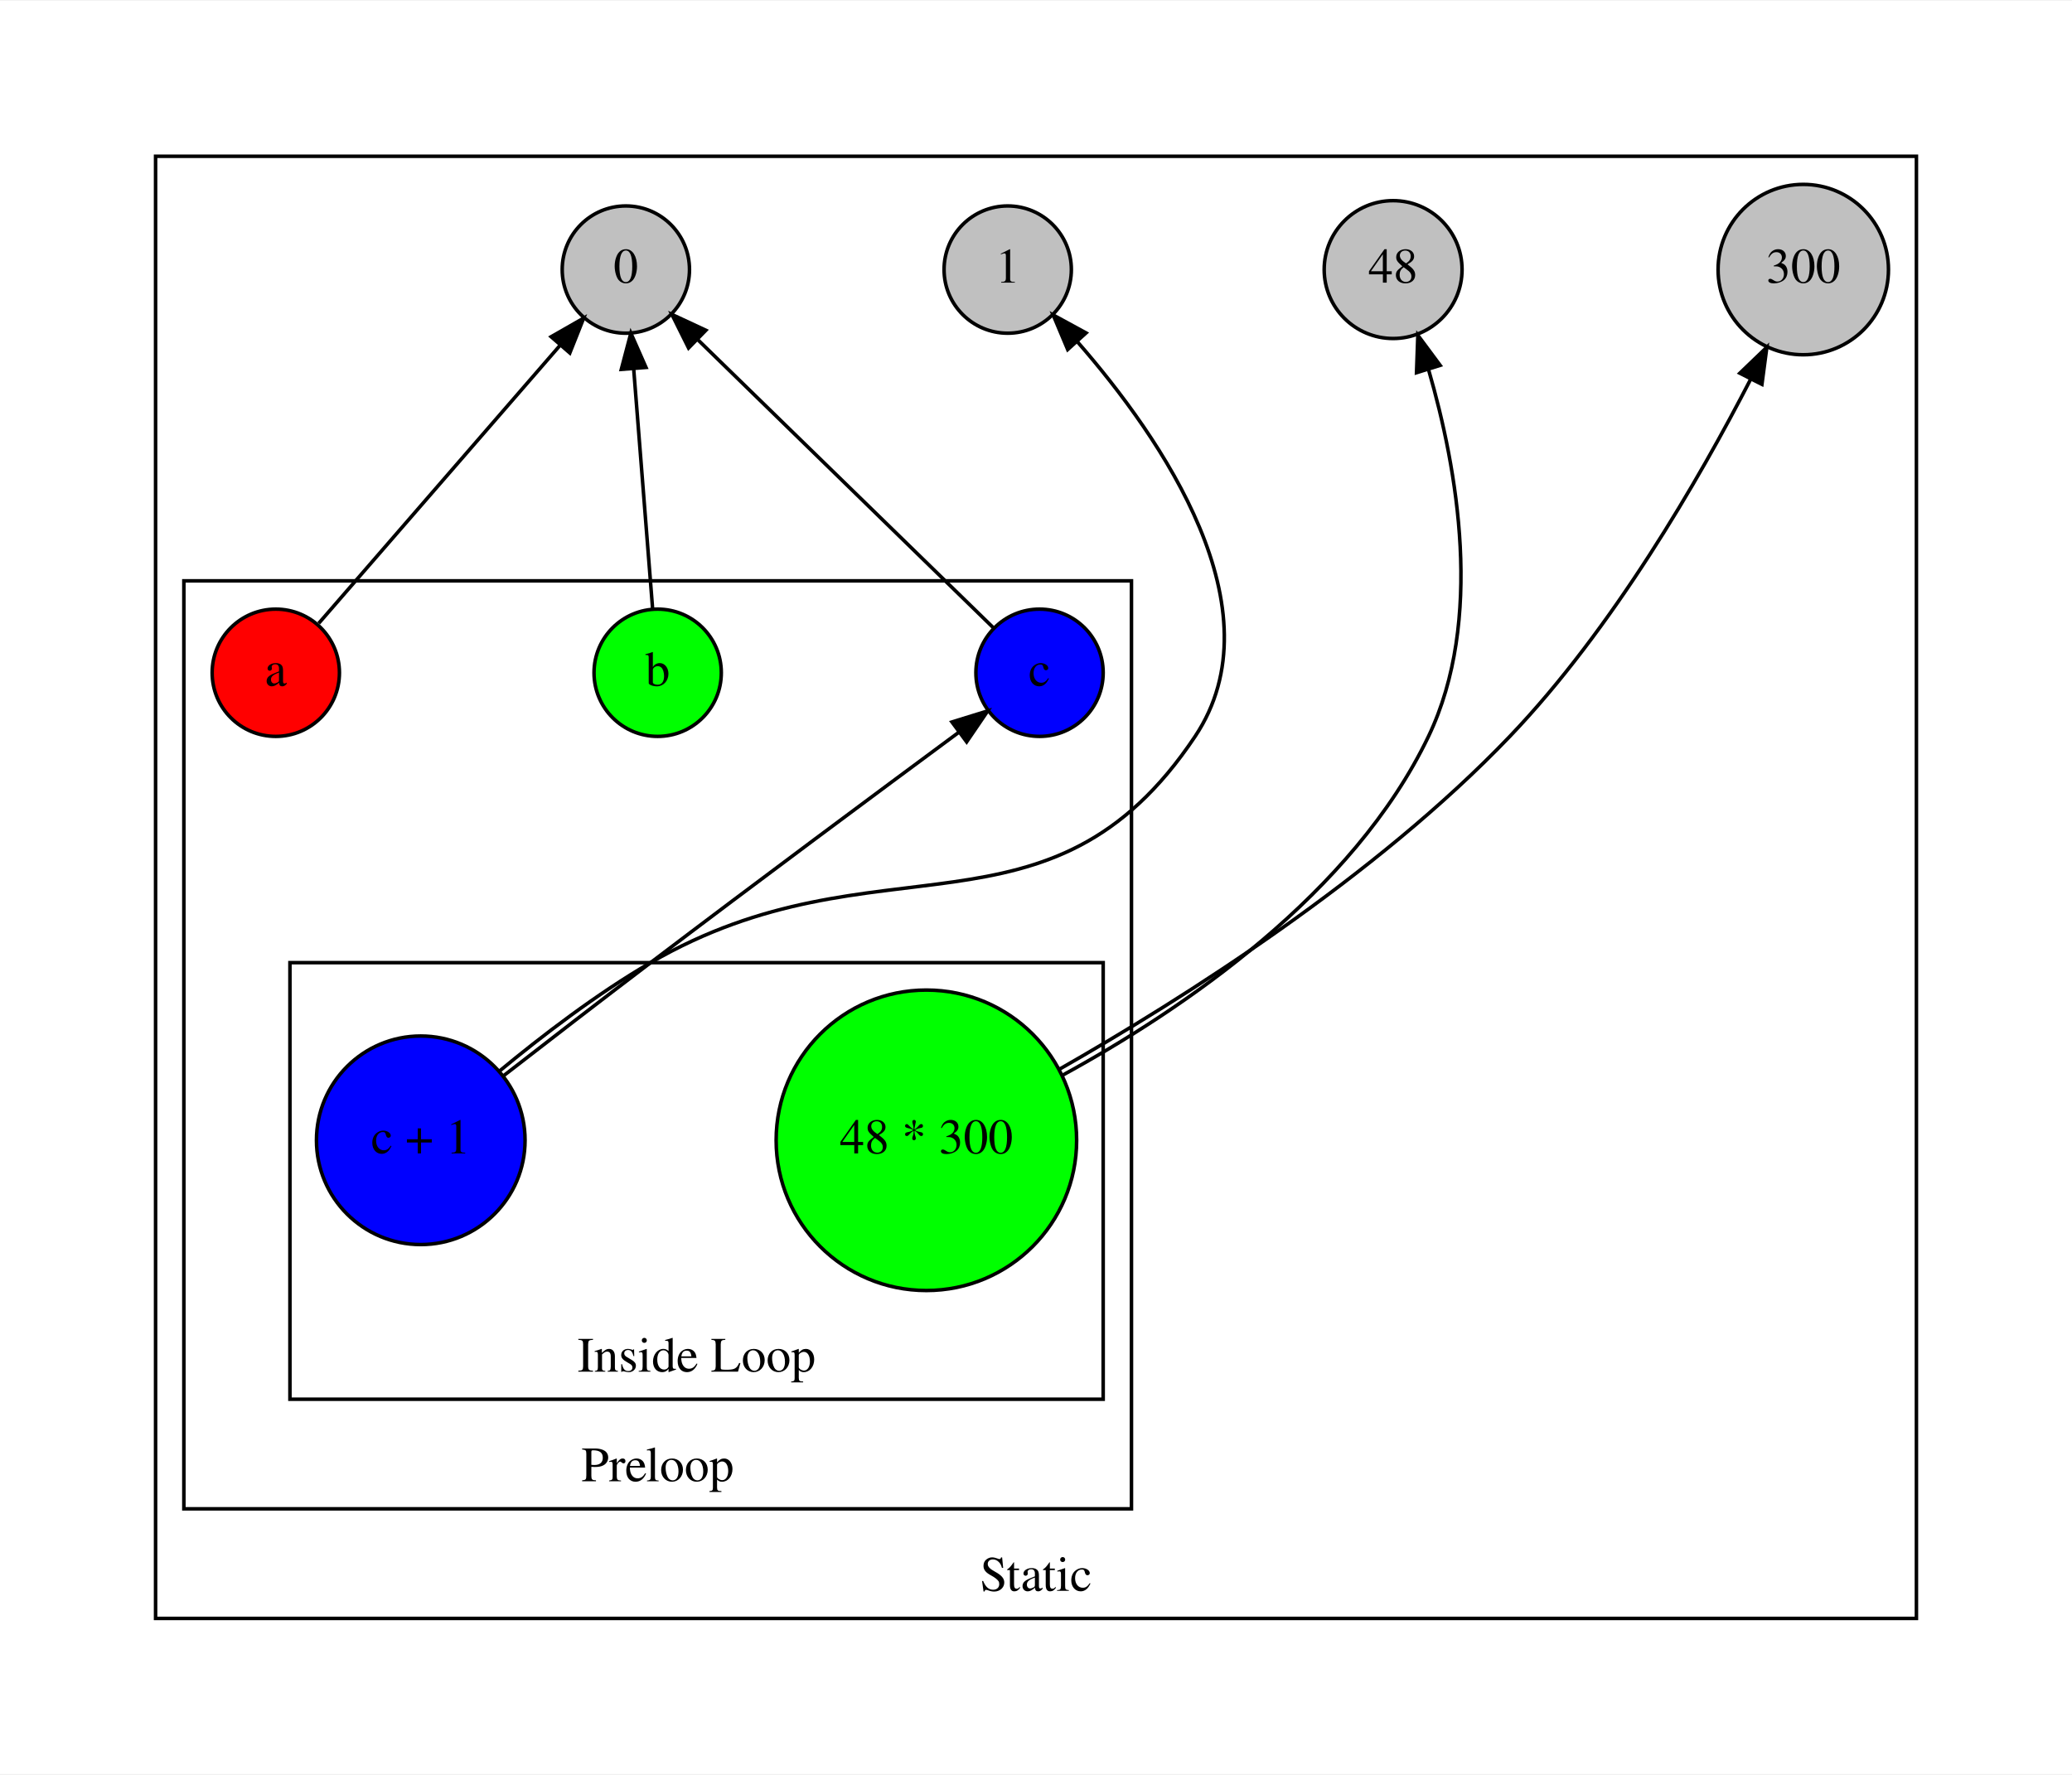
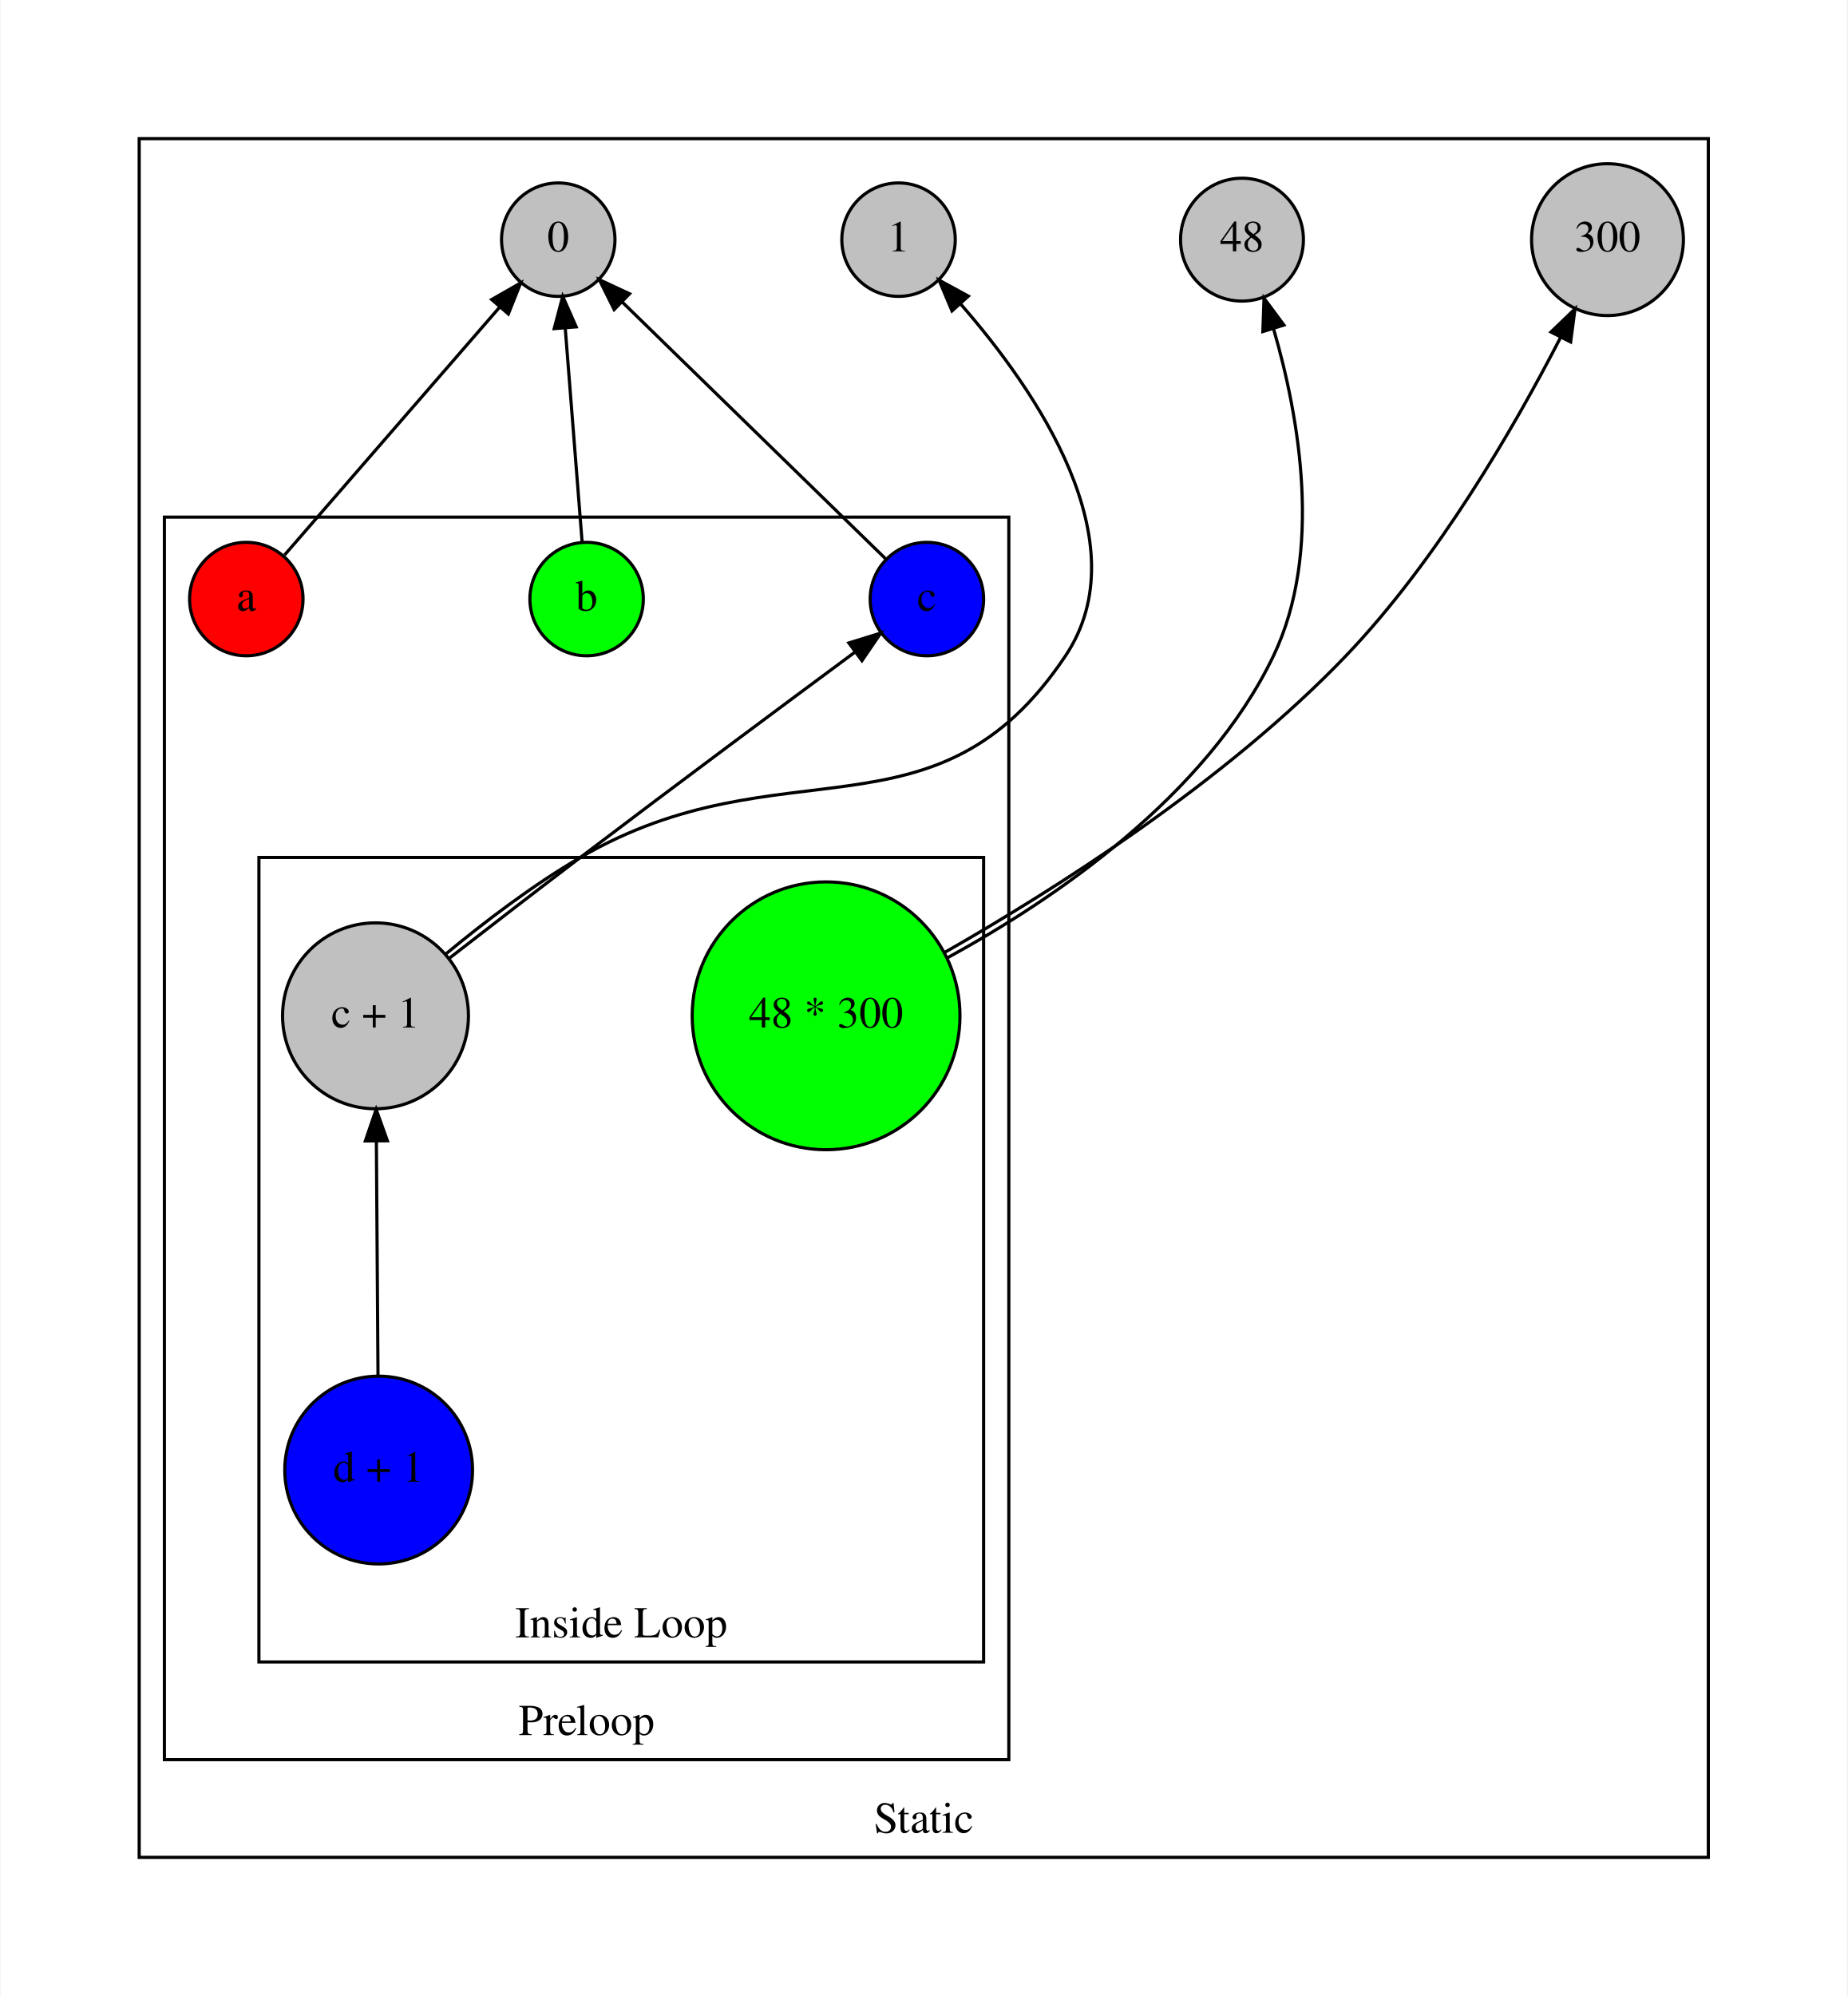
- <svg xmlns="http://www.w3.org/2000/svg" width="586pt" height="502pt" viewBox="0.00 0.00 586.00 501.59">
-   <g id="graph0" class="graph" transform="scale(1 1) rotate(0) translate(36 465.5882)">
-     <polygon fill="#ffffff" stroke="transparent" points="-36,36 -36,-465.588 550,-465.588 550,36 -36,36" />
+ <svg xmlns="http://www.w3.org/2000/svg" width="586pt" height="633pt" viewBox="0.00 0.00 586.00 633.38">
+   <g id="graph0" class="graph" transform="scale(1 1) rotate(0) translate(36 597.3829)">
+     <polygon fill="#ffffff" stroke="transparent" points="-36,36 -36,-597.383 550,-597.383 550,36 -36,36" />
    <g id="clust1" class="cluster">
-       <polygon fill="none" stroke="#000000" points="8,-8 8,-421.588 506,-421.588 506,-8 8,-8" />
+       <polygon fill="none" stroke="#000000" points="8,-8 8,-553.383 506,-553.383 506,-8 8,-8" />
      <text text-anchor="middle" x="257" y="-15.8" font-family="Times,serif" font-size="14.00" fill="#000000">Static</text>
    </g>
    <g id="clust2" class="cluster">
-       <polygon fill="none" stroke="#000000" points="16,-39 16,-301.493 284,-301.493 284,-39 16,-39" />
+       <polygon fill="none" stroke="#000000" points="16,-39 16,-433.287 284,-433.287 284,-39 16,-39" />
      <text text-anchor="middle" x="150" y="-46.8" font-family="Times,serif" font-size="14.00" fill="#000000">Preloop</text>
    </g>
    <g id="clust3" class="cluster">
-       <polygon fill="none" stroke="#000000" points="46,-70 46,-193.493 276,-193.493 276,-70 46,-70" />
+       <polygon fill="none" stroke="#000000" points="46,-70 46,-325.287 276,-325.287 276,-70 46,-70" />
      <text text-anchor="middle" x="161" y="-77.8" font-family="Times,serif" font-size="14.00" fill="#000000">Inside Loop</text>
    </g>
    <g id="node1" class="node">
-       <ellipse fill="#c0c0c0" stroke="#000000" cx="141" cy="-389.54" rx="18" ry="18" />
-       <text text-anchor="middle" x="141" y="-385.84" font-family="Times,serif" font-size="14.00" fill="#000000">0</text>
+       <ellipse fill="#c0c0c0" stroke="#000000" cx="141" cy="-521.335" rx="18" ry="18" />
+       <text text-anchor="middle" x="141" y="-517.635" font-family="Times,serif" font-size="14.00" fill="#000000">0</text>
    </g>
    <g id="node2" class="node">
-       <ellipse fill="#c0c0c0" stroke="#000000" cx="249" cy="-389.54" rx="18" ry="18" />
-       <text text-anchor="middle" x="249" y="-385.84" font-family="Times,serif" font-size="14.00" fill="#000000">1</text>
+       <ellipse fill="#c0c0c0" stroke="#000000" cx="249" cy="-521.335" rx="18" ry="18" />
+       <text text-anchor="middle" x="249" y="-517.635" font-family="Times,serif" font-size="14.00" fill="#000000">1</text>
    </g>
    <g id="node3" class="node">
-       <ellipse fill="#c0c0c0" stroke="#000000" cx="358" cy="-389.54" rx="19.497" ry="19.497" />
-       <text text-anchor="middle" x="358" y="-385.84" font-family="Times,serif" font-size="14.00" fill="#000000">48</text>
+       <ellipse fill="#c0c0c0" stroke="#000000" cx="358" cy="-521.335" rx="19.497" ry="19.497" />
+       <text text-anchor="middle" x="358" y="-517.635" font-family="Times,serif" font-size="14.00" fill="#000000">48</text>
    </g>
    <g id="node4" class="node">
-       <ellipse fill="#c0c0c0" stroke="#000000" cx="474" cy="-389.54" rx="24.096" ry="24.096" />
-       <text text-anchor="middle" x="474" y="-385.84" font-family="Times,serif" font-size="14.00" fill="#000000">300</text>
+       <ellipse fill="#c0c0c0" stroke="#000000" cx="474" cy="-521.335" rx="24.096" ry="24.096" />
+       <text text-anchor="middle" x="474" y="-517.635" font-family="Times,serif" font-size="14.00" fill="#000000">300</text>
    </g>
    <g id="node5" class="node">
-       <ellipse fill="#00ff00" stroke="#000000" cx="150" cy="-275.493" rx="18" ry="18" />
-       <text text-anchor="middle" x="150" y="-271.793" font-family="Times,serif" font-size="14.00" fill="#000000">b</text>
+       <ellipse fill="#00ff00" stroke="#000000" cx="150" cy="-407.287" rx="18" ry="18" />
+       <text text-anchor="middle" x="150" y="-403.587" font-family="Times,serif" font-size="14.00" fill="#000000">b</text>
    </g>
    <g id="edge2" class="edge">
-       <path fill="none" stroke="#000000" d="M148.574,-293.564C147.132,-311.832 144.884,-340.318 143.211,-361.517" />
-       <polygon fill="#000000" stroke="#000000" points="139.717,-361.309 142.419,-371.554 146.695,-361.86 139.717,-361.309" />
+       <path fill="none" stroke="#000000" d="M148.574,-425.358C147.132,-443.627 144.884,-472.113 143.211,-493.312" />
+       <polygon fill="#000000" stroke="#000000" points="139.717,-493.104 142.419,-503.348 146.695,-493.655 139.717,-493.104" />
    </g>
    <g id="node6" class="node">
-       <ellipse fill="#ff0000" stroke="#000000" cx="42" cy="-275.493" rx="18" ry="18" />
-       <text text-anchor="middle" x="42" y="-271.793" font-family="Times,serif" font-size="14.00" fill="#000000">a</text>
+       <ellipse fill="#ff0000" stroke="#000000" cx="42" cy="-407.287" rx="18" ry="18" />
+       <text text-anchor="middle" x="42" y="-403.587" font-family="Times,serif" font-size="14.00" fill="#000000">a</text>
    </g>
    <g id="edge1" class="edge">
-       <path fill="none" stroke="#000000" d="M54.139,-289.477C71.228,-309.164 102.521,-345.213 122.513,-368.243" />
-       <polygon fill="#000000" stroke="#000000" points="119.872,-370.54 129.071,-375.798 125.158,-365.952 119.872,-370.54" />
+       <path fill="none" stroke="#000000" d="M54.139,-421.272C71.228,-440.958 102.521,-477.007 122.513,-500.038" />
+       <polygon fill="#000000" stroke="#000000" points="119.872,-502.335 129.071,-507.592 125.158,-497.746 119.872,-502.335" />
    </g>
    <g id="node7" class="node">
-       <ellipse fill="#0000ff" stroke="#000000" cx="258" cy="-275.493" rx="18" ry="18" />
-       <text text-anchor="middle" x="258" y="-271.793" font-family="Times,serif" font-size="14.00" fill="#000000">c</text>
+       <ellipse fill="#0000ff" stroke="#000000" cx="258" cy="-407.287" rx="18" ry="18" />
+       <text text-anchor="middle" x="258" y="-403.587" font-family="Times,serif" font-size="14.00" fill="#000000">c</text>
    </g>
    <g id="edge3" class="edge">
-       <path fill="none" stroke="#000000" d="M245.032,-288.133C224.738,-307.915 185.314,-346.345 161.254,-369.797" />
-       <polygon fill="#000000" stroke="#000000" points="158.744,-367.356 154.026,-376.843 163.63,-372.369 158.744,-367.356" />
+       <path fill="none" stroke="#000000" d="M245.032,-419.928C224.738,-439.71 185.314,-478.139 161.254,-501.592" />
+       <polygon fill="#000000" stroke="#000000" points="158.744,-499.151 154.026,-508.638 163.63,-504.164 158.744,-499.151" />
    </g>
    <g id="node8" class="node">
-       <ellipse fill="#00ff00" stroke="#000000" cx="226" cy="-143.246" rx="42.494" ry="42.494" />
-       <text text-anchor="middle" x="226" y="-139.546" font-family="Times,serif" font-size="14.00" fill="#000000">48 * 300</text>
+       <ellipse fill="#00ff00" stroke="#000000" cx="226" cy="-275.041" rx="42.494" ry="42.494" />
+       <text text-anchor="middle" x="226" y="-271.341" font-family="Times,serif" font-size="14.00" fill="#000000">48 * 300</text>
    </g>
    <g id="edge4" class="edge">
-       <path fill="none" stroke="#000000" d="M264.315,-161.546C298.613,-180.289 346.679,-212.974 368,-257.493 383.762,-290.404 376.135,-333.265 368.062,-361.087" />
-       <polygon fill="#000000" stroke="#000000" points="364.619,-360.373 364.994,-370.962 371.304,-362.45 364.619,-360.373" />
+       <path fill="none" stroke="#000000" d="M264.315,-293.341C298.613,-312.084 346.679,-344.769 368,-389.287 383.762,-422.199 376.135,-465.06 368.062,-492.882" />
+       <polygon fill="#000000" stroke="#000000" points="364.619,-492.168 364.994,-502.756 371.304,-494.245 364.619,-492.168" />
    </g>
    <g id="edge5" class="edge">
-       <path fill="none" stroke="#000000" d="M263.298,-163.165C299.014,-183.515 352.948,-217.71 391,-257.493 420.091,-287.906 444.453,-330.065 459.105,-358.496" />
-       <polygon fill="#000000" stroke="#000000" points="456.059,-360.229 463.694,-367.575 462.306,-357.071 456.059,-360.229" />
+       <path fill="none" stroke="#000000" d="M263.298,-294.96C299.014,-315.31 352.948,-349.505 391,-389.287 420.091,-419.701 444.453,-461.86 459.105,-490.291" />
+       <polygon fill="#000000" stroke="#000000" points="456.059,-492.024 463.694,-499.369 462.306,-488.866 456.059,-492.024" />
    </g>
    <g id="node9" class="node">
-       <ellipse fill="#0000ff" stroke="#000000" cx="83" cy="-143.246" rx="29.497" ry="29.497" />
-       <text text-anchor="middle" x="83" y="-139.546" font-family="Times,serif" font-size="14.00" fill="#000000">c + 1</text>
+       <ellipse fill="#c0c0c0" stroke="#000000" cx="83" cy="-275.041" rx="29.497" ry="29.497" />
+       <text text-anchor="middle" x="83" y="-271.341" font-family="Times,serif" font-size="14.00" fill="#000000">c + 1</text>
    </g>
    <g id="edge7" class="edge">
-       <path fill="none" stroke="#000000" d="M105.118,-162.709C117.23,-172.741 132.827,-184.685 148,-193.493 212.101,-230.704 260.857,-195.84 302,-257.493 325.983,-293.431 292.454,-341.901 268.805,-369.003" />
-       <polygon fill="#000000" stroke="#000000" points="265.966,-366.924 261.858,-376.69 271.159,-371.618 265.966,-366.924" />
+       <path fill="none" stroke="#000000" d="M105.118,-294.503C117.23,-304.536 132.827,-316.479 148,-325.287 212.101,-362.499 260.857,-327.635 302,-389.287 325.983,-425.226 292.454,-473.696 268.805,-500.798" />
+       <polygon fill="#000000" stroke="#000000" points="265.966,-498.719 261.858,-508.485 271.159,-503.413 265.966,-498.719" />
    </g>
    <g id="edge6" class="edge">
-       <path fill="none" stroke="#000000" d="M106.088,-161.251C118.475,-170.871 134.026,-182.885 148,-193.493 177.98,-216.252 212.862,-242.158 235.17,-258.654" />
-       <polygon fill="#000000" stroke="#000000" points="233.226,-261.569 243.349,-264.697 237.386,-255.939 233.226,-261.569" />
+       <path fill="none" stroke="#000000" d="M106.088,-293.046C118.475,-302.666 134.026,-314.679 148,-325.287 177.98,-348.047 212.862,-373.953 235.17,-390.449" />
+       <polygon fill="#000000" stroke="#000000" points="233.226,-393.364 243.349,-396.491 237.386,-387.734 233.226,-393.364" />
+     </g>
+     <g id="node10" class="node">
+       <ellipse fill="#0000ff" stroke="#000000" cx="84" cy="-130.897" rx="29.795" ry="29.795" />
+       <text text-anchor="middle" x="84" y="-127.197" font-family="Times,serif" font-size="14.00" fill="#000000">d + 1</text>
+     </g>
+     <g id="edge8" class="edge">
+       <path fill="none" stroke="#000000" d="M83.79,-161.115C83.641,-182.591 83.44,-211.657 83.277,-235.054" />
+       <polygon fill="#000000" stroke="#000000" points="79.775,-235.333 83.206,-245.357 86.775,-235.382 79.775,-235.333" />
    </g>
  </g>
</svg>
